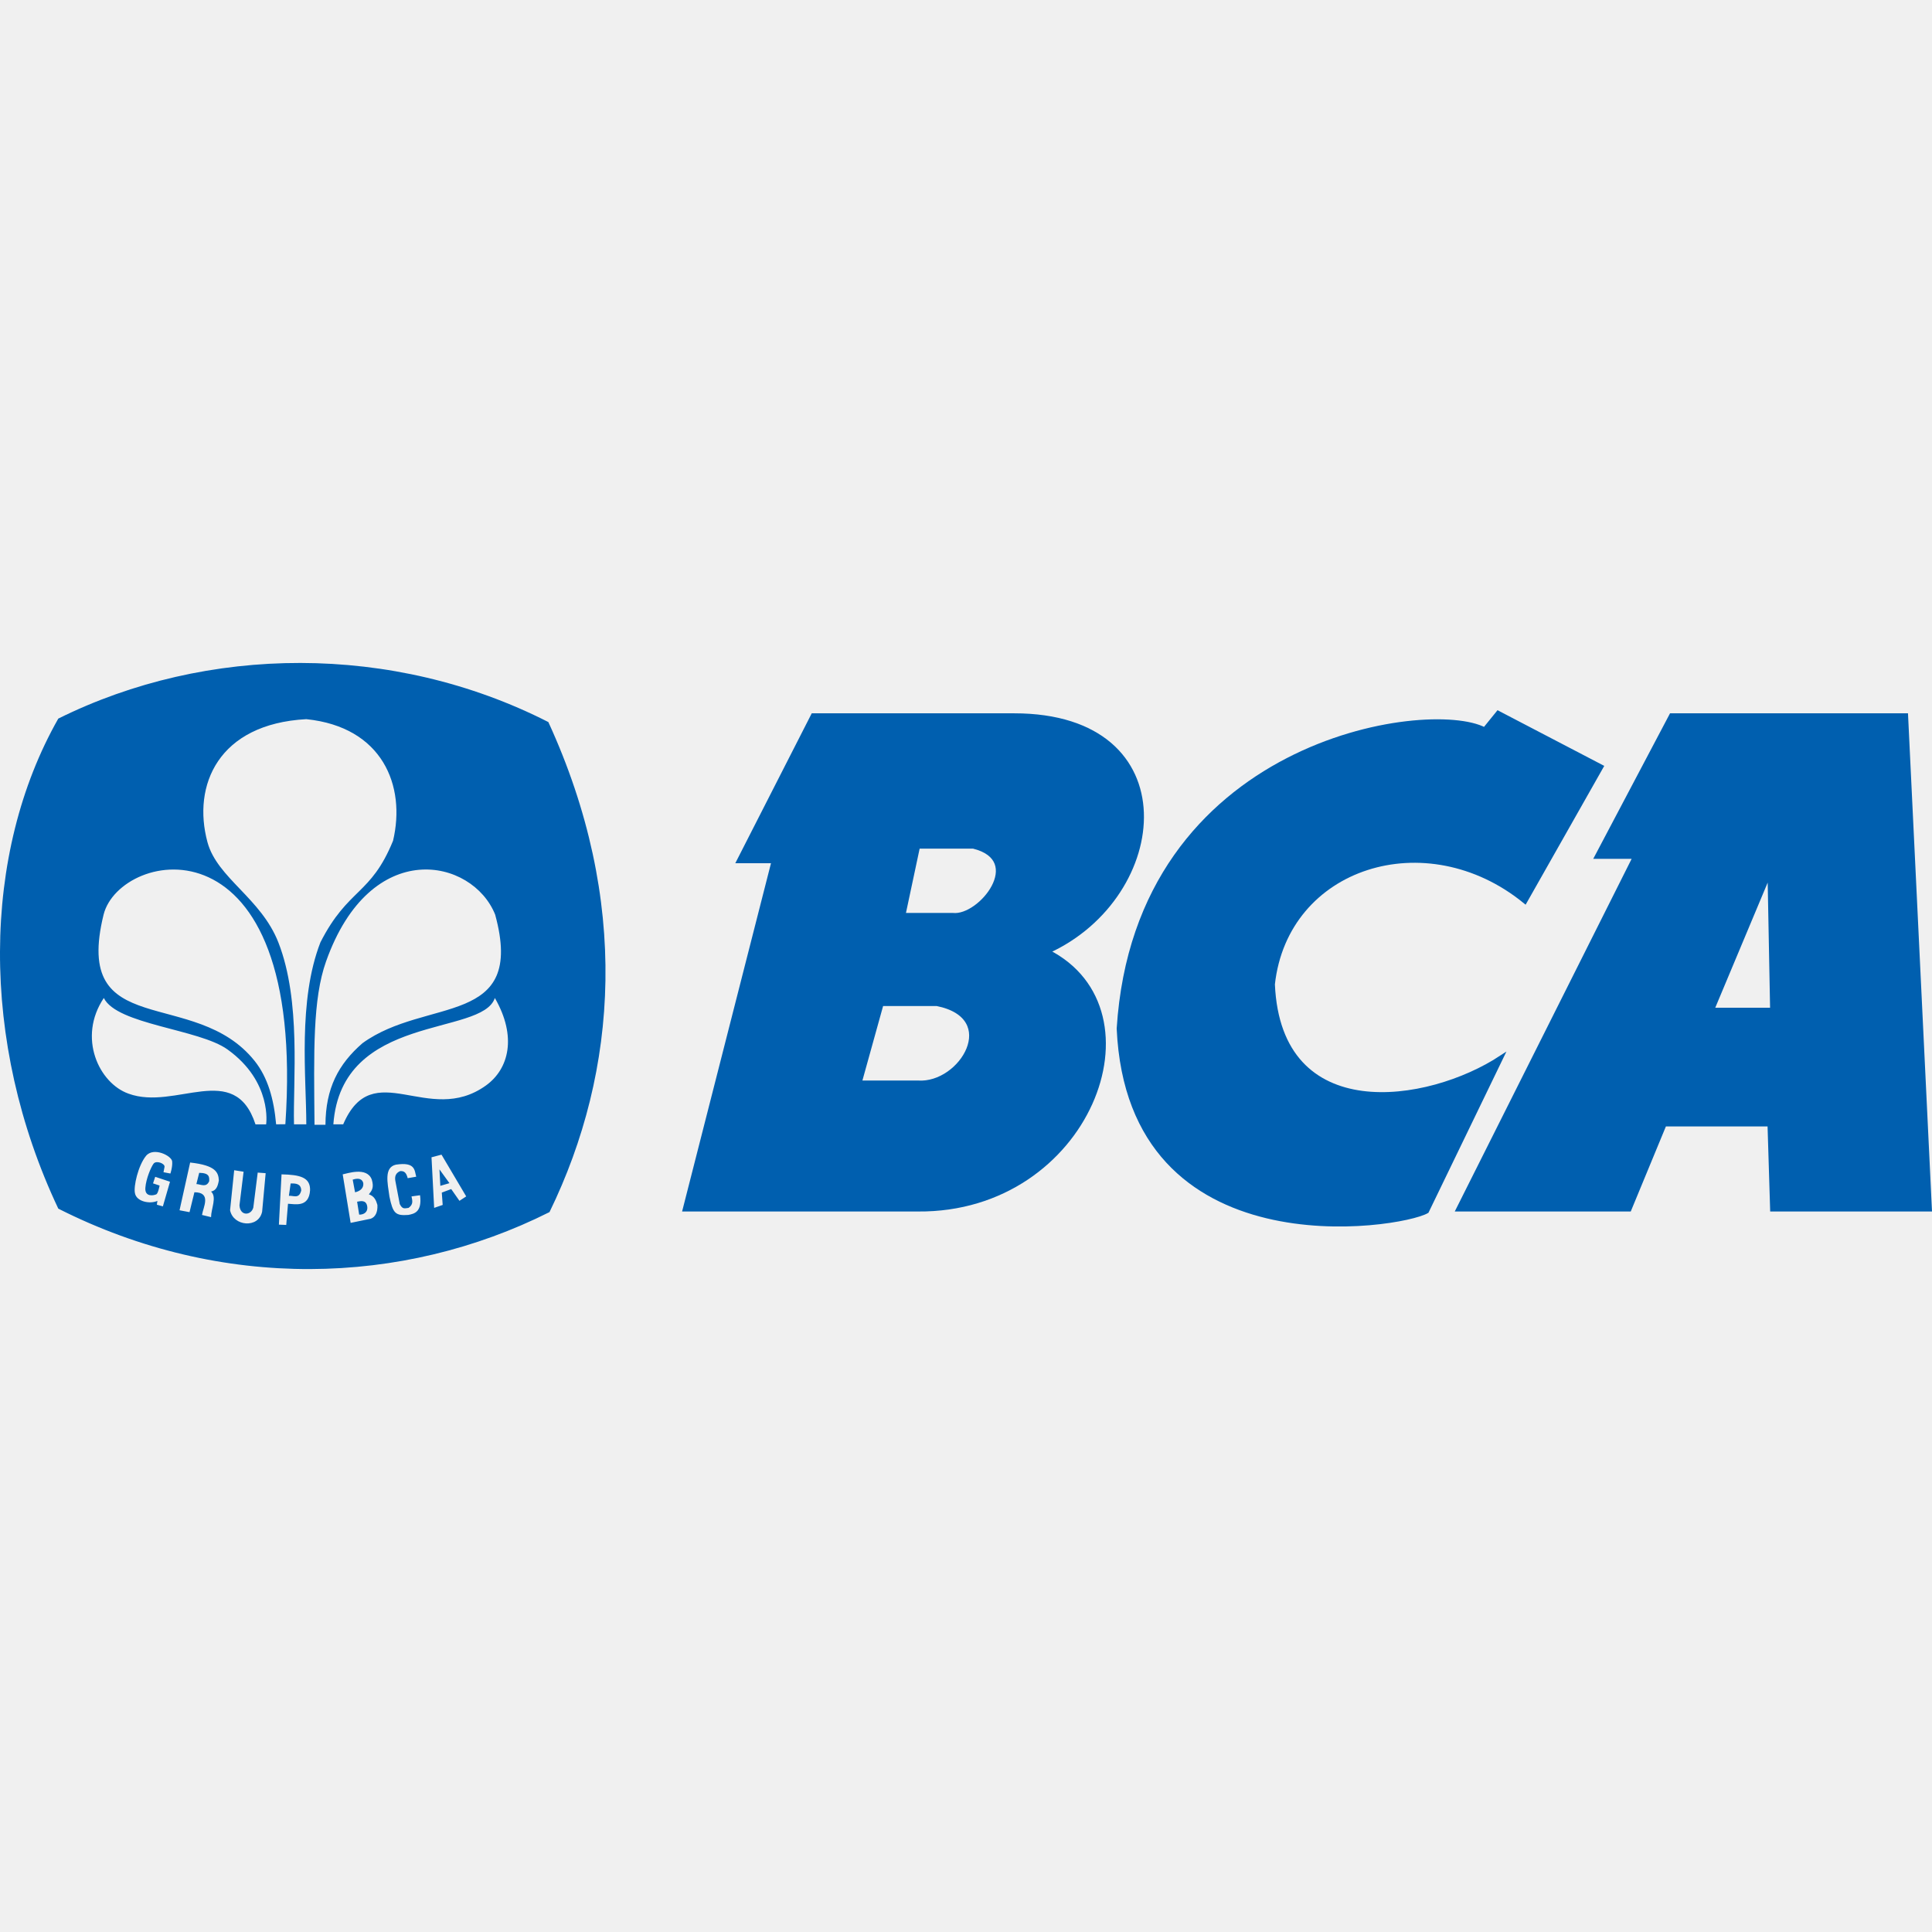
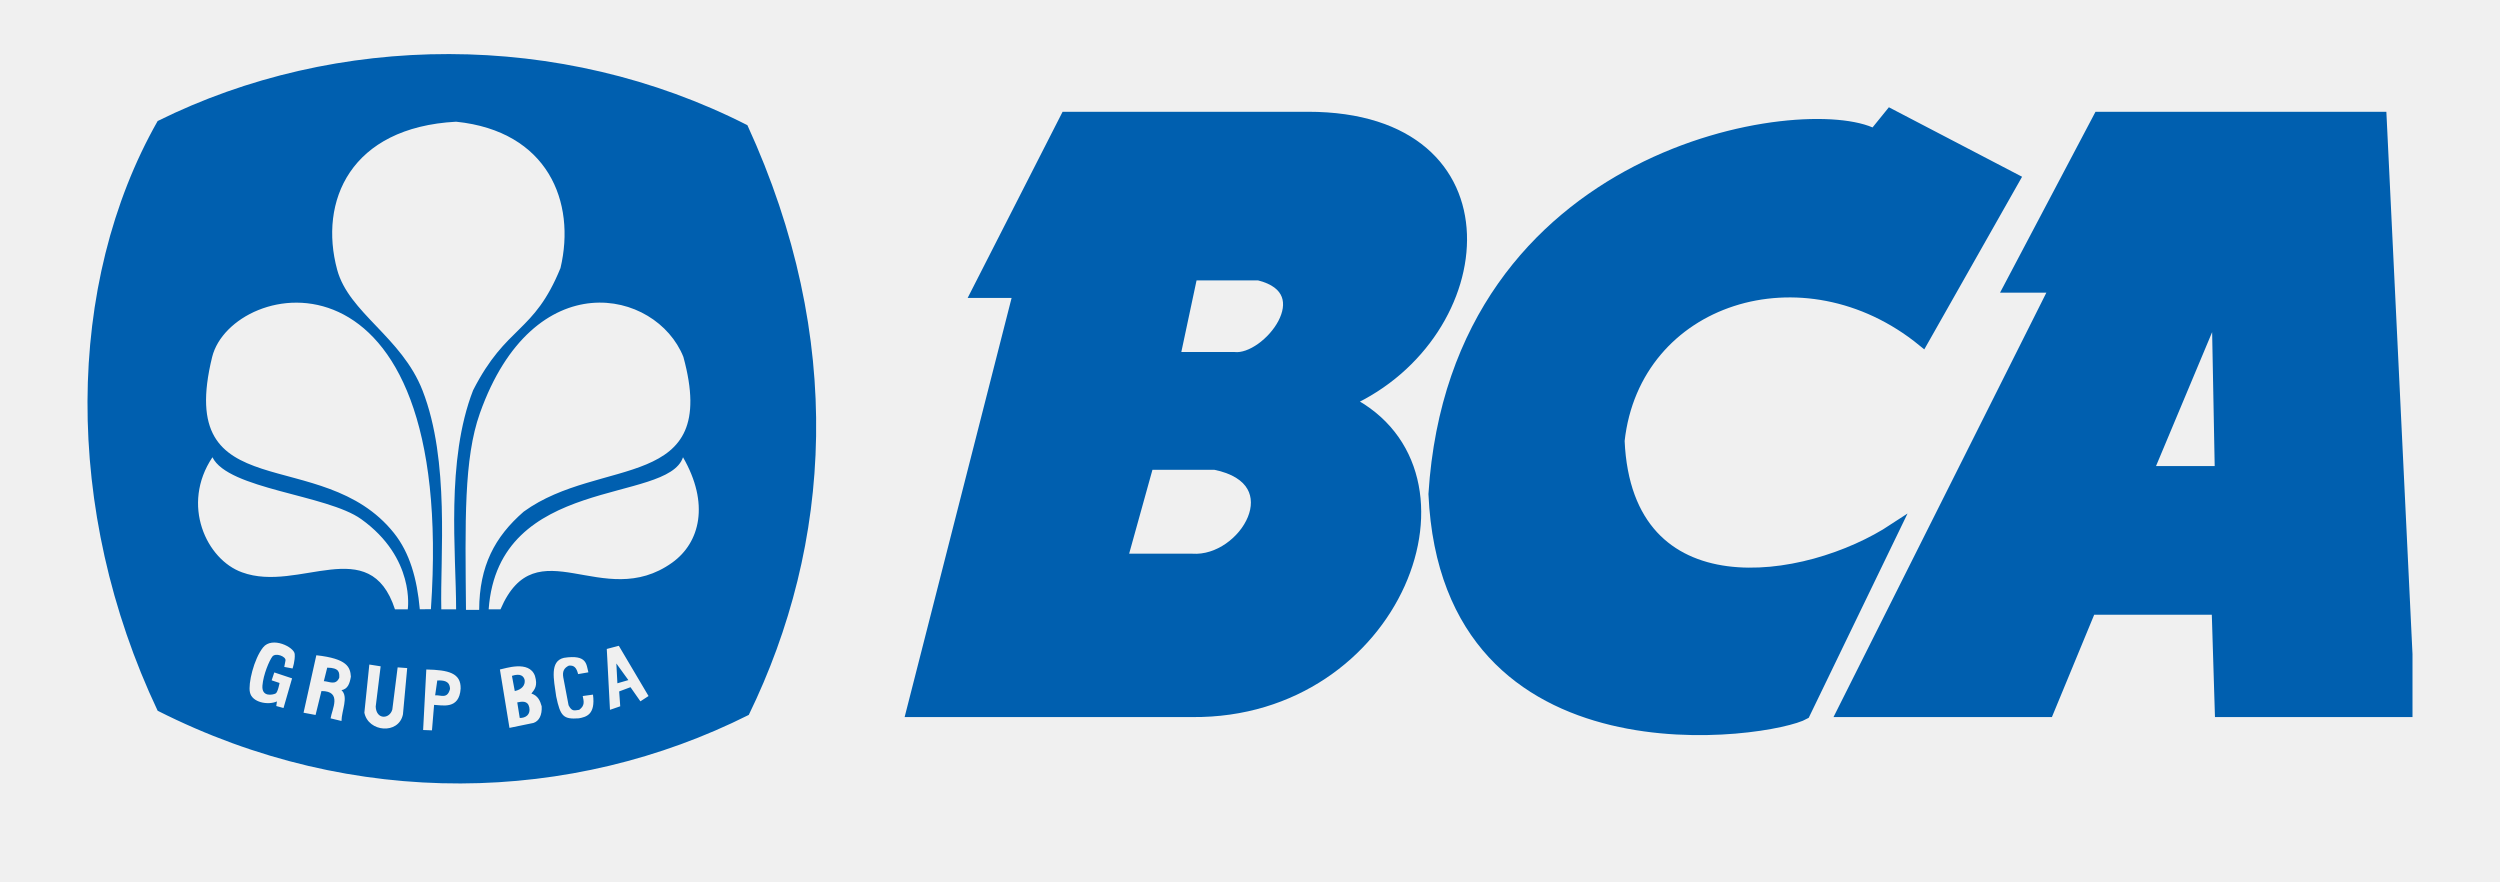
- <svg xmlns="http://www.w3.org/2000/svg" width="800px" height="800px" viewBox="4.445 -155.668 462.37 462.37">
-   <path fill="#005FAF" stroke="#005FAF" d="M255.169 72.04c29.217-13.252 33.538-56.497-8.021-56.497H199.02l-17.786 34.875h8.37l-21.274 83.351h55.8c40.709.348 59.017-47.588 31.039-61.729zm-31.039 31.388h-13.95l5.231-18.832h13.252c15.694 3.138 5.93 19.529-4.533 18.832zm8.37-40.107h-11.857l3.487-16.391h13.252c12.805 3.139 1.745 17.089-4.882 16.391z" />
-   <path fill="#005FAF" stroke="#005FAF" d="M369.418 60.083l18.271-32.254-24.723-12.896-3.225 3.98c-13.337-7.06-83.176 2.688-87.549 71.581 2.614 57.793 67.373 47.397 73.725 43.73l17.811-36.819c-17.444 11.49-53.162 17.006-54.673-17.509 3.133-28.462 36.737-39.091 60.363-19.813zM460.592 15.543h-56.169l-17.854 33.831h9.172l-42.33 84.395h40.973l8.412-20.356h25.151l.627 20.356h37.717l-5.699-118.226zm-46.401 70.463l13.755-32.833.627 32.833h-14.382z" />
-   <g fill="#005FAF">
-     <path d="M109.826 128.125l2.182-.633-2.393-3.307zM74.004 127.562l-.422 2.956c1.086-.106 2.423.83 2.956-1.267-.04-1.634-1.284-1.724-2.534-1.689zM91.388 127.492c-.181-.805-.853-1.398-2.534-.844l.563 3.025c1.381-.306 2.091-1.123 1.971-2.181zM52.117 125.016l-.672 2.688c1.08.045 2.345.921 3.062-.672.048-.998.089-1.992-2.39-2.016zM89.91 131.926l.493 3.097c1.153.029 2.205-.664 1.9-2.111-.294-1.392-1.463-1.172-2.393-.986z" />
-     <path d="M135.678 17.137C98.411-1.848 53.904-1.32 18.396 16.309c-18.31 32.233-18.893 77.332 0 117.276 39.119 19.796 82.385 18.492 117.557.828 16.53-33.913 19.26-74.721-.275-117.276zm-62.94 96.248l-2.209.025c-.547-6.104-2.006-11.234-5.136-15.16C51.04 80.251 21.7 93.802 29.239 63.213c3.92-15.638 48.633-24.861 43.499 50.172zM29.292 83.173c3.134 6.379 22.769 7.424 29.585 12.307 10.812 7.745 9.26 17.933 9.26 17.933h-2.55c-5.02-15.387-19.109-3.204-30.394-7.348-7.085-2.52-12.229-13.443-5.901-22.892zm35.774 50.161l1.056-8.375 1.9.141-.845 9.219c-.852 4.061-6.907 3.518-7.671-.352l.985-9.571 2.252.353-.985 8.022c.125 2.655 2.788 2.496 3.308.563zm-10.111 2.287l-2.166-.523c.254-1.79 2.377-5.432-1.819-5.432l-1.168 4.76-2.39-.448 2.539-11.427c6.206.676 6.749 2.403 6.872 4.257-.245 1.438-.628 2.442-1.867 2.688 1.45 1.316.017 4.074-.001 6.125zm-13.757-12.799c-.597.792-1.792 3.559-1.965 5.764-.184 2.337 2.061 1.845 2.62 1.572.451-.219.786-2.096.786-2.096l-1.572-.524.524-1.571 3.538 1.179-1.703 5.896-1.441-.394.131-.917c-1.764.804-4.993.201-5.372-1.834-.379-1.635.769-6.592 2.62-8.908 1.799-2.252 6.182-.051 6.289 1.31.106 1.356-.429 2.882-.429 2.882l-1.65-.311s.101-.49.245-1.262c.152-.818-1.981-1.637-2.621-.786zm32.173 9.596l-.422 5.068-1.759-.07.633-12.035c4.393.091 6.911.699 6.827 3.801-.262 4.238-3.694 3.285-5.279 3.236zm4.379-19.006h-2.943c-.261-10.422 1.743-29.485-3.733-43.514-4.149-10.635-14.649-15.419-16.976-24.01-3.684-13.598 2.586-28.311 23.652-29.444 18.263 1.875 23.874 15.974 20.759 29.101-5.356 13.125-10.713 11.239-17.382 24.313-5.447 14.015-3.373 32.376-3.377 43.554zm32.639 19.288l-2.041.704-.634-12.105 2.393-.633 5.912 9.993-1.619 1.056-1.971-2.814-2.252.844.212 2.955zm-23.811-19.288h-2.354c1.94-26.766 35.575-20.951 38.649-30.239 5.316 9.208 3.405 16.972-2.146 20.952-13.794 9.894-27.021-7.322-34.149 9.287zm12.481 13.518l1.056 5.56c.657 1.281 1.103 1.044 2.111.915 1.169-.846.925-1.67.704-2.745l2.041-.281c.532 4.028-1.383 4.439-2.815 4.715-3.071.22-3.673-.378-4.504-4.363-.484-3.411-1.32-7.013 1.548-7.671 4.708-.719 4.43 1.4 4.856 2.885l-2.041.353c-.326-1.276-.795-1.782-1.83-1.688-.943.433-1.33 1.134-1.126 2.32zm-4.293 5.77c.098 1.753-.497 2.917-1.619 3.308l-4.786.985-1.9-11.612c.982-.16 5.797-1.924 6.967 1.268.577 1.949-.021 2.648-.704 3.518 1.295.416 1.732 1.424 2.042 2.533zm-12.29-58.273c10.662-30.02 35.059-24.715 40.47-11.213 7.413 27.093-16.457 19.663-31.747 30.773-5.779 5.026-8.82 10.792-8.865 19.533h-2.62c-.157-17.606-.442-30.073 2.762-39.093z" />
+ <svg xmlns="http://www.w3.org/2000/svg" width="400" height="141" viewBox="0 0 400 141" fill="none">
+   <g clip-path="url(#clip0_609_30)">
+     <g clip-path="url(#clip1_609_30)">
+       <path d="M215.72 64.203C239.227 53.541 242.703 18.748 209.267 18.748H170.545L156.236 46.806H162.97L145.854 113.867H190.748C223.5 114.147 238.23 75.58 215.72 64.203ZM190.748 89.456H179.524L183.733 74.304H194.395C207.021 76.829 199.166 90.016 190.748 89.456ZM197.482 57.188H187.942L190.748 44H201.41C211.712 46.526 202.814 57.749 197.482 57.188Z" fill="#005FAF" stroke="#005FAF" stroke-width="1.73" />
+       <path d="M307.639 54.583L322.339 28.633L302.448 18.257L299.854 21.459C289.123 15.779 232.934 23.622 229.416 79.05C231.519 125.547 283.621 117.183 288.731 114.233L303.061 84.61C289.027 93.854 260.29 98.292 259.074 70.523C261.595 47.624 288.631 39.072 307.639 54.583ZM380.993 18.748H335.803L321.438 45.967H328.817L294.761 113.867H327.726L334.494 97.489H354.729L355.233 113.867H385.578L380.993 18.748ZM343.661 75.439L354.728 49.023L355.232 75.439H343.661Z" fill="#005FAF" stroke="#005FAF" stroke-width="1.73" />
+       <path d="M98.784 109.326L100.54 108.816L98.615 106.156L98.784 109.326ZM69.964 108.873L69.624 111.251C70.498 111.166 71.574 111.919 72.003 110.232C71.97 108.917 70.969 108.845 69.964 108.873ZM83.95 108.816C83.805 108.169 83.264 107.692 81.911 108.137L82.364 110.571C83.475 110.325 84.047 109.668 83.95 108.816ZM52.355 106.824L51.814 108.987C52.683 109.023 53.701 109.728 54.278 108.446C54.316 107.643 54.349 106.844 52.355 106.824ZM82.761 112.384L83.158 114.875C84.085 114.899 84.932 114.341 84.686 113.177C84.45 112.057 83.509 112.234 82.761 112.384Z" fill="#005FAF" />
+       <path d="M119.584 20.03C89.6 4.756 53.792 5.181 25.224 19.364C10.493 45.297 10.024 81.582 25.224 113.719C56.697 129.646 91.507 128.596 119.805 114.385C133.104 87.1 135.301 54.268 119.584 20.03ZM68.945 97.467L67.168 97.487C66.728 92.576 65.554 88.448 63.036 85.29C51.488 70.809 27.883 81.711 33.948 57.101C37.102 44.519 73.076 37.099 68.945 97.467ZM33.991 73.16C36.512 78.292 52.309 79.133 57.793 83.061C66.492 89.293 65.243 97.489 65.243 97.489H63.192C59.153 85.11 47.818 94.912 38.738 91.577C33.038 89.55 28.899 80.762 33.991 73.16ZM62.773 113.517L63.622 106.779L65.151 106.892L64.471 114.309C63.786 117.576 58.914 117.14 58.299 114.026L59.092 106.326L60.904 106.61L60.111 113.064C60.212 115.2 62.354 115.072 62.773 113.517ZM54.638 115.357L52.895 114.936C53.1 113.496 54.808 110.566 51.432 110.566L50.492 114.395L48.569 114.035L50.612 104.841C55.605 105.385 56.042 106.775 56.141 108.266C55.944 109.423 55.636 110.231 54.639 110.429C55.805 111.488 54.652 113.707 54.638 115.357ZM43.57 105.059C43.089 105.696 42.128 107.923 41.989 109.697C41.841 111.577 43.647 111.181 44.097 110.961C44.459 110.785 44.729 109.275 44.729 109.275L43.464 108.854L43.886 107.59L46.732 108.538L45.362 113.282L44.203 112.965L44.308 112.227C42.889 112.874 40.291 112.389 39.986 110.751C39.681 109.436 40.605 105.448 42.094 103.585C43.541 101.773 47.068 103.543 47.154 104.638C47.239 105.729 46.809 106.957 46.809 106.957L45.481 106.707C45.481 106.707 45.563 106.313 45.678 105.692C45.801 105.034 44.085 104.375 43.57 105.059ZM69.454 112.78L69.115 116.857L67.7 116.801L68.209 107.118C71.743 107.191 73.769 107.68 73.702 110.176C73.491 113.586 70.73 112.819 69.454 112.78ZM72.978 97.488H70.61C70.4 89.103 72.012 73.766 67.606 62.479C64.268 53.923 55.821 50.074 53.948 43.162C50.984 32.222 56.029 20.384 72.978 19.473C87.671 20.981 92.186 32.325 89.679 42.886C85.37 53.446 81.06 51.928 75.695 62.447C71.312 73.723 72.981 88.495 72.978 97.488ZM99.237 113.007L97.595 113.573L97.085 103.834L99.01 103.325L103.767 111.365L102.464 112.214L100.879 109.95L99.067 110.629L99.237 113.007ZM80.08 97.488H78.186C79.747 75.954 106.808 80.632 109.281 73.16C113.558 80.568 112.021 86.814 107.555 90.017C96.457 97.977 85.815 84.126 80.08 97.488ZM90.122 108.364L90.971 112.838C91.5 113.868 91.859 113.678 92.67 113.574C93.61 112.893 93.414 112.23 93.236 111.365L94.878 111.139C95.306 114.38 93.766 114.711 92.614 114.933C90.143 115.11 89.658 114.629 88.99 111.422C88.6 108.678 87.928 105.78 90.235 105.251C94.023 104.672 93.799 106.377 94.142 107.572L92.5 107.856C92.238 106.829 91.86 106.422 91.028 106.498C90.269 106.846 89.958 107.41 90.122 108.364ZM86.668 113.007C86.747 114.417 86.268 115.353 85.365 115.668L81.515 116.461L79.986 107.118C80.776 106.989 84.65 105.57 85.591 108.138C86.056 109.706 85.575 110.269 85.025 110.969C86.067 111.303 86.418 112.114 86.668 113.007ZM76.78 66.123C85.358 41.97 104.987 46.239 109.34 57.102C115.304 78.899 96.1 72.921 83.798 81.86C79.148 85.904 76.702 90.543 76.666 97.575H74.558C74.431 83.41 74.202 73.38 76.78 66.123Z" fill="#005FAF" />
+     </g>
  </g>
+   <defs>
+     <clipPath id="clip0_609_30">
+       <rect width="400" height="141" fill="white" />
+     </clipPath>
+     <clipPath id="clip1_609_30">
+       <rect width="372" height="372" fill="white" transform="translate(14 -119)" />
+     </clipPath>
+   </defs>
</svg>
